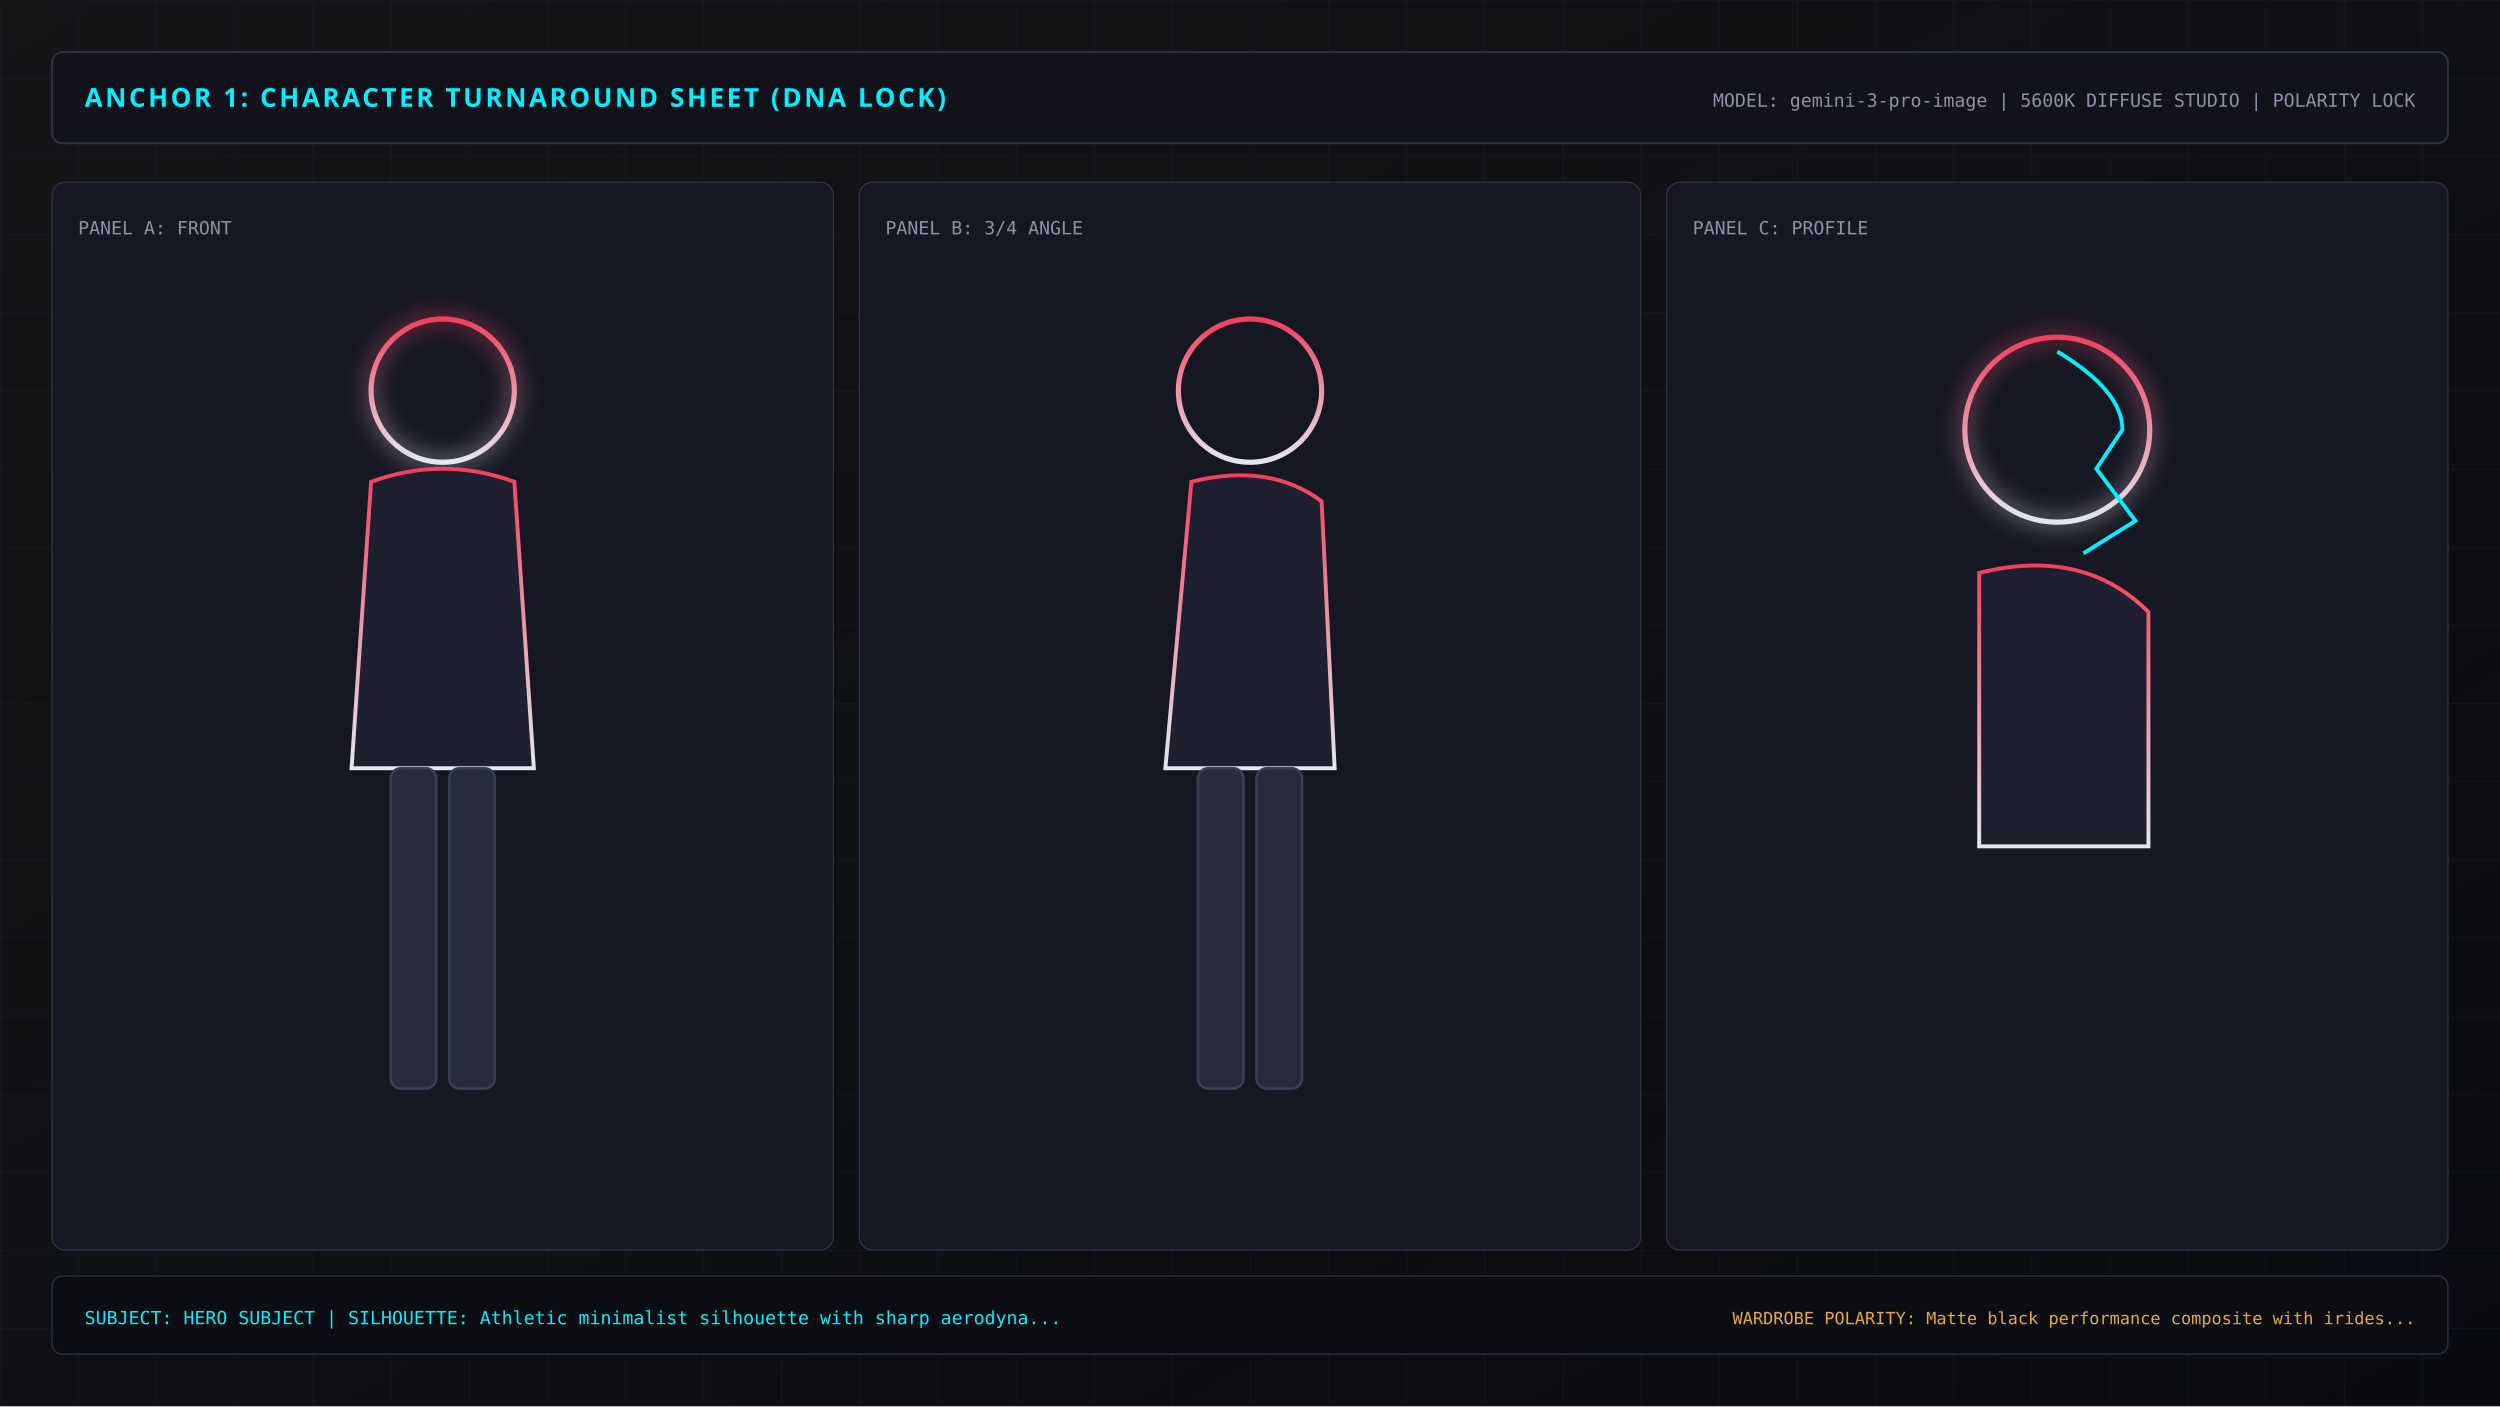
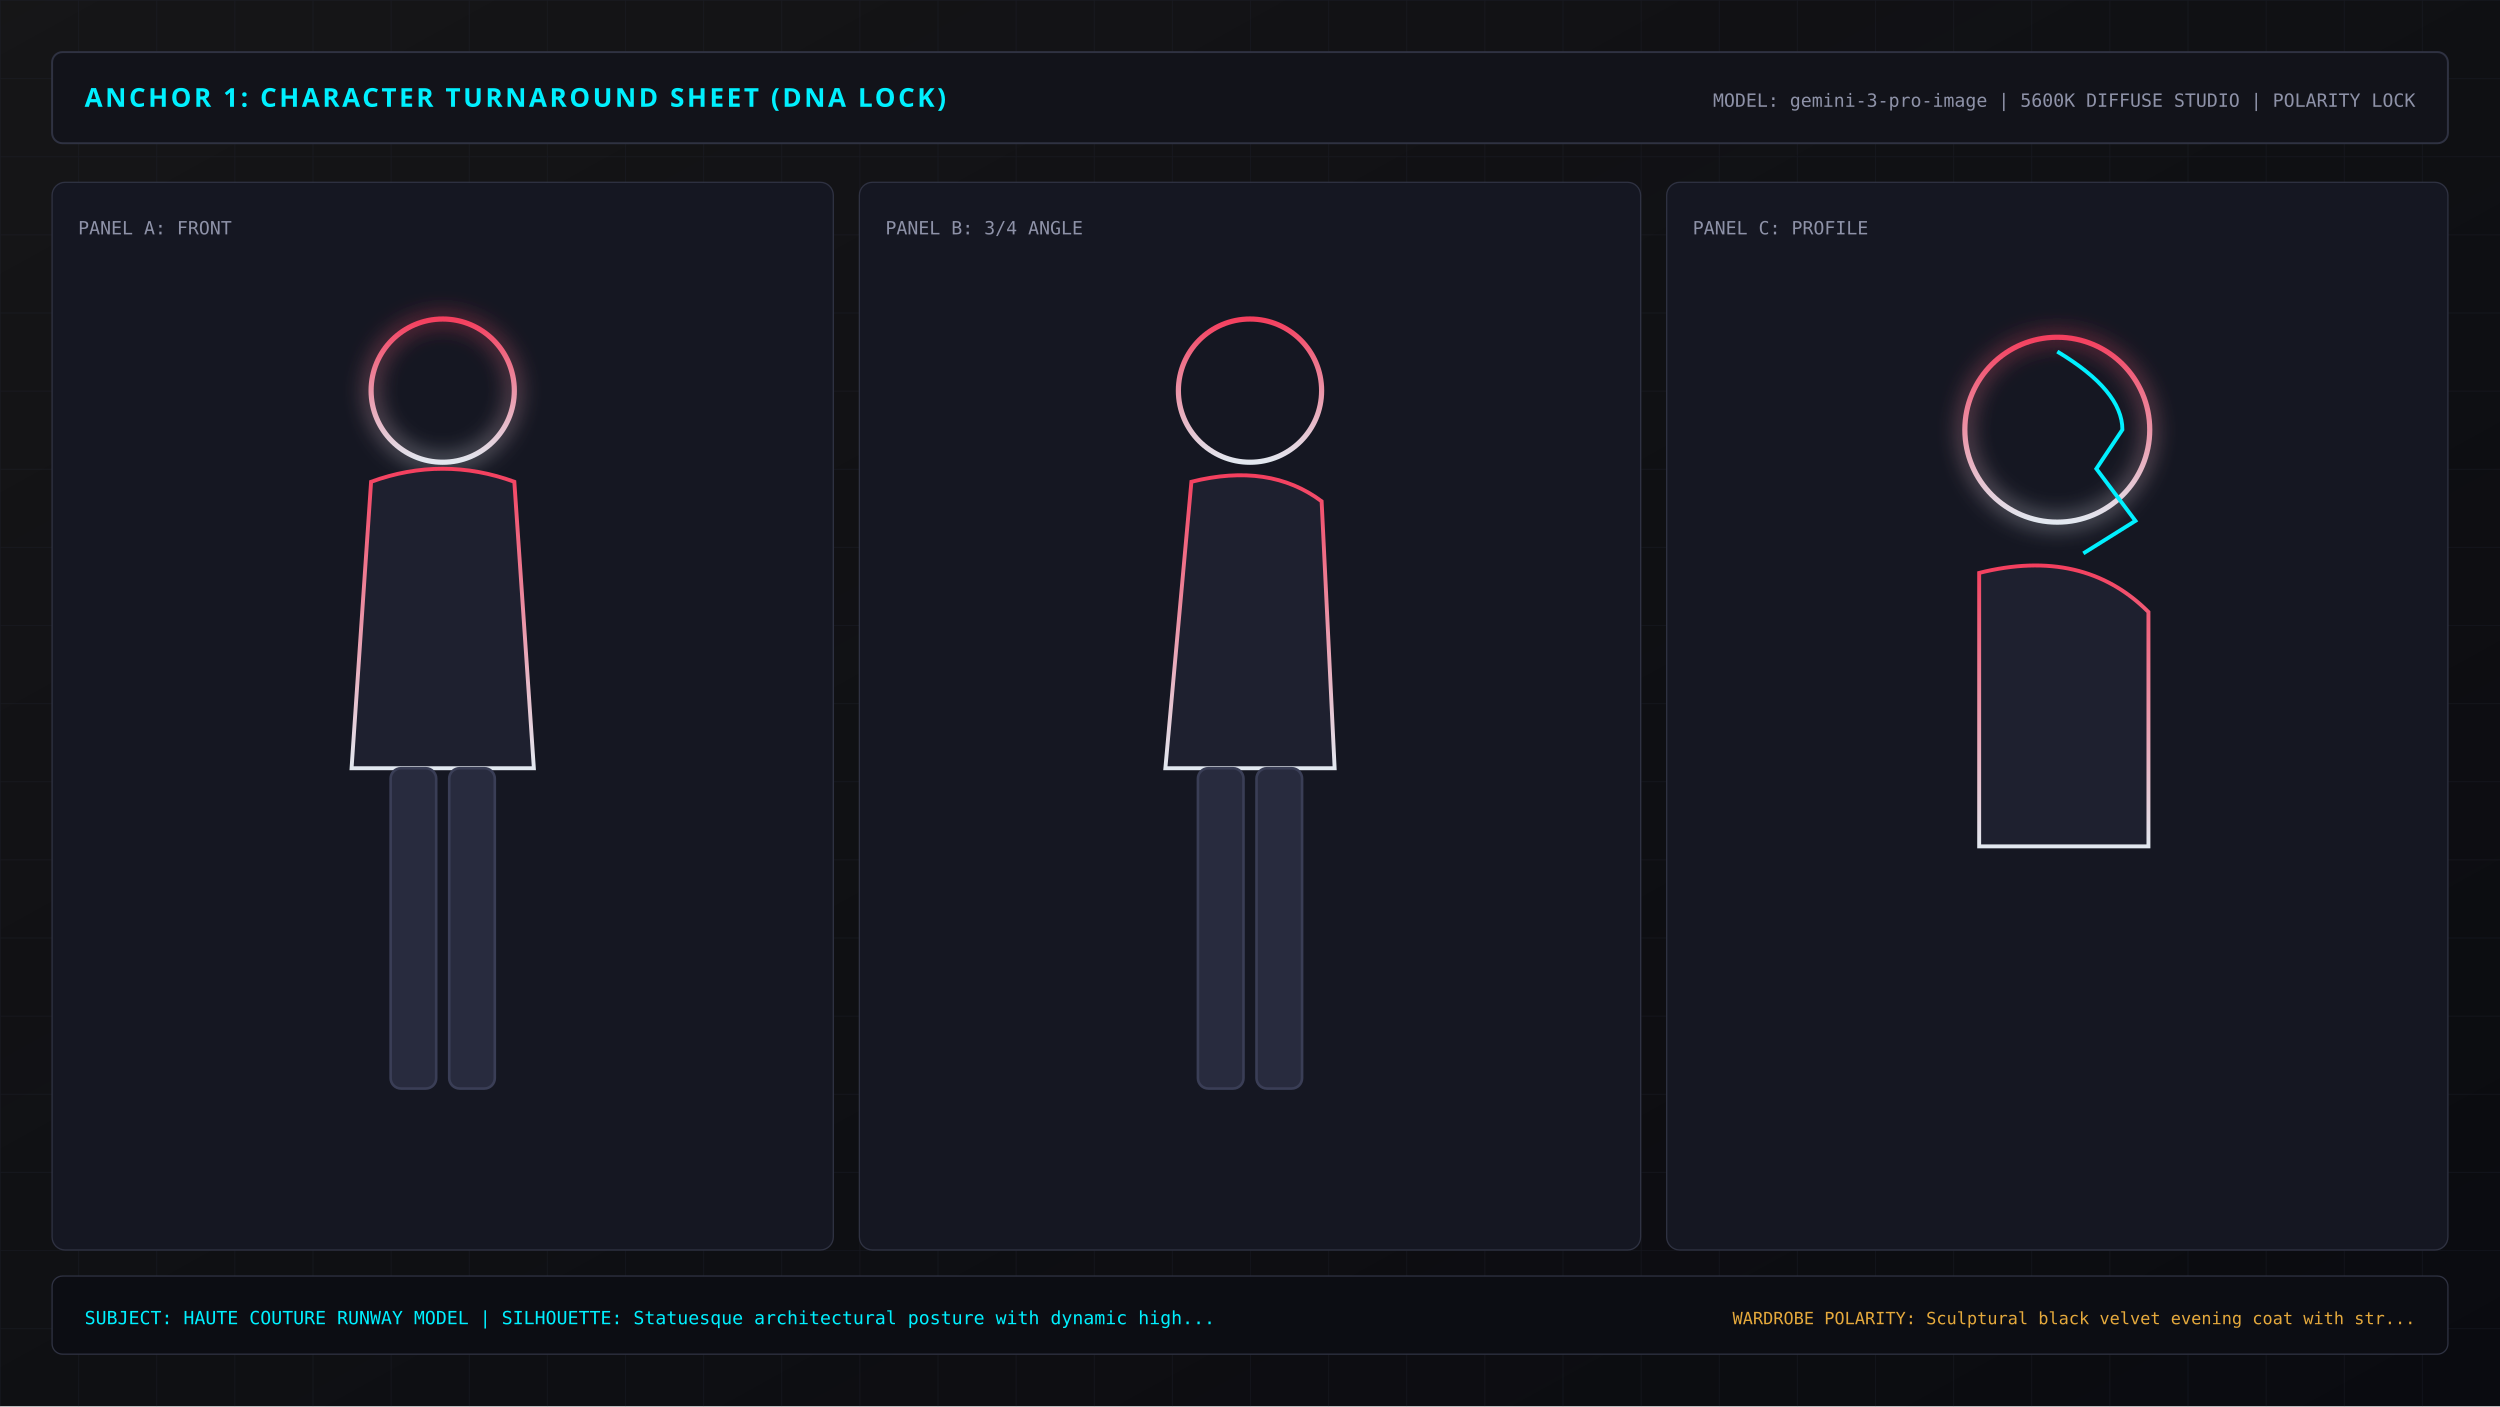
<svg xmlns="http://www.w3.org/2000/svg" viewBox="0 0 1920 1080" width="100%" height="100%">
  <defs>
    <linearGradient id="bgGrad" x1="0%" y1="0%" x2="100%" y2="100%">
      <stop offset="0%" stop-color="#09090B" stop-opacity="0.95" />
      <stop offset="100%" stop-color="#0A0B10" stop-opacity="1.0" />
    </linearGradient>
    <linearGradient id="heroAccent" x1="0%" y1="0%" x2="0%" y2="100%">
      <stop offset="0%" stop-color="#F43F5E" />
      <stop offset="100%" stop-color="#E2E8F0" />
    </linearGradient>
    <filter id="glow" x="-20%" y="-20%" width="140%" height="140%">
      <feGaussianBlur stdDeviation="8" result="blur" />
      <feComposite in="SourceGraphic" in2="blur" operator="over" />
    </filter>
  </defs>
  <rect width="1920" height="1080" fill="url(#bgGrad)" />
  <pattern id="grid" width="60" height="60" patternUnits="userSpaceOnUse">
    <path d="M 60 0 L 0 0 0 60" fill="none" stroke="#252736" stroke-width="1" stroke-opacity="0.4" />
  </pattern>
  <rect width="1920" height="1080" fill="url(#grid)" />
  <rect x="40" y="40" width="1840" height="70" rx="8" fill="#12131A" stroke="#2F3242" stroke-width="1.5" />
  <text x="65" y="82" font-family="'Space Grotesk', system-ui, sans-serif" font-size="20" font-weight="700" fill="#00F0FF" letter-spacing="2">
    ANCHOR 1: CHARACTER TURNAROUND SHEET (DNA LOCK)
  </text>
  <text x="1855" y="82" font-family="'JetBrains Mono', monospace" font-size="14" fill="#8E92A8" text-anchor="end">
    MODEL: gemini-3-pro-image | 5600K DIFFUSE STUDIO | POLARITY LOCK
  </text>
  <rect x="40" y="140" width="600" height="820" rx="10" fill="#151722" stroke="#2F3242" stroke-width="1" />
  <text x="60" y="180" font-family="'JetBrains Mono', monospace" font-size="14" fill="#8E92A8">PANEL A: FRONT</text>
  <circle cx="340" cy="300" r="55" fill="none" stroke="url(#heroAccent)" stroke-width="4" filter="url(#glow)" />
  <path d="M 285 370 Q 340 350 395 370 L 410 590 L 270 590 Z" fill="#1E202F" stroke="url(#heroAccent)" stroke-width="3" />
  <rect x="300" y="590" width="35" height="246" rx="8" fill="#282B3E" stroke="#3A3E56" stroke-width="2" />
  <rect x="345" y="590" width="35" height="246" rx="8" fill="#282B3E" stroke="#3A3E56" stroke-width="2" />
  <rect x="660" y="140" width="600" height="820" rx="10" fill="#151722" stroke="#2F3242" stroke-width="1" />
  <text x="680" y="180" font-family="'JetBrains Mono', monospace" font-size="14" fill="#8E92A8">PANEL B: 3/4 ANGLE</text>
  <circle cx="960" cy="300" r="55" fill="none" stroke="url(#heroAccent)" stroke-width="4" />
  <path d="M 915 370 Q 975 355 1015 385 L 1025 590 L 895 590 Z" fill="#1E202F" stroke="url(#heroAccent)" stroke-width="3" />
  <rect x="920" y="590" width="35" height="246" rx="8" fill="#282B3E" stroke="#3A3E56" stroke-width="2" />
  <rect x="965" y="590" width="35" height="246" rx="8" fill="#282B3E" stroke="#3A3E56" stroke-width="2" />
  <rect x="1280" y="140" width="600" height="820" rx="10" fill="#151722" stroke="#2F3242" stroke-width="1" />
  <text x="1300" y="180" font-family="'JetBrains Mono', monospace" font-size="14" fill="#8E92A8">PANEL C: PROFILE</text>
  <circle cx="1580" cy="330" r="71" fill="none" stroke="url(#heroAccent)" stroke-width="4" filter="url(#glow)" />
  <path d="M 1580 270 Q 1630 300 1630 330 L 1610 360 L 1640 400 L 1600 425" fill="none" stroke="#00F0FF" stroke-width="3" />
  <path d="M 1520 440 Q 1600 420 1650 470 L 1650 650 L 1520 650 Z" fill="#1E202F" stroke="url(#heroAccent)" stroke-width="3" />
  <rect x="40" y="980" width="1840" height="60" rx="8" fill="#0C0D13" stroke="#2F3242" stroke-width="1" />
  <text x="65" y="1017" font-family="'JetBrains Mono', monospace" font-size="14" fill="#00F0FF">
-     SUBJECT: HERO SUBJECT | SILHOUETTE: Athletic minimalist silhouette with sharp aerodyna...
+     SUBJECT: HAUTE COUTURE RUNWAY MODEL | SILHOUETTE: Statuesque architectural posture with dynamic high...
  </text>
  <text x="1855" y="1017" font-family="'JetBrains Mono', monospace" font-size="13" fill="#E5A93C" text-anchor="end">
-     WARDROBE POLARITY: Matte black performance composite with irides...
+     WARDROBE POLARITY: Sculptural black velvet evening coat with str...
  </text>
</svg>
